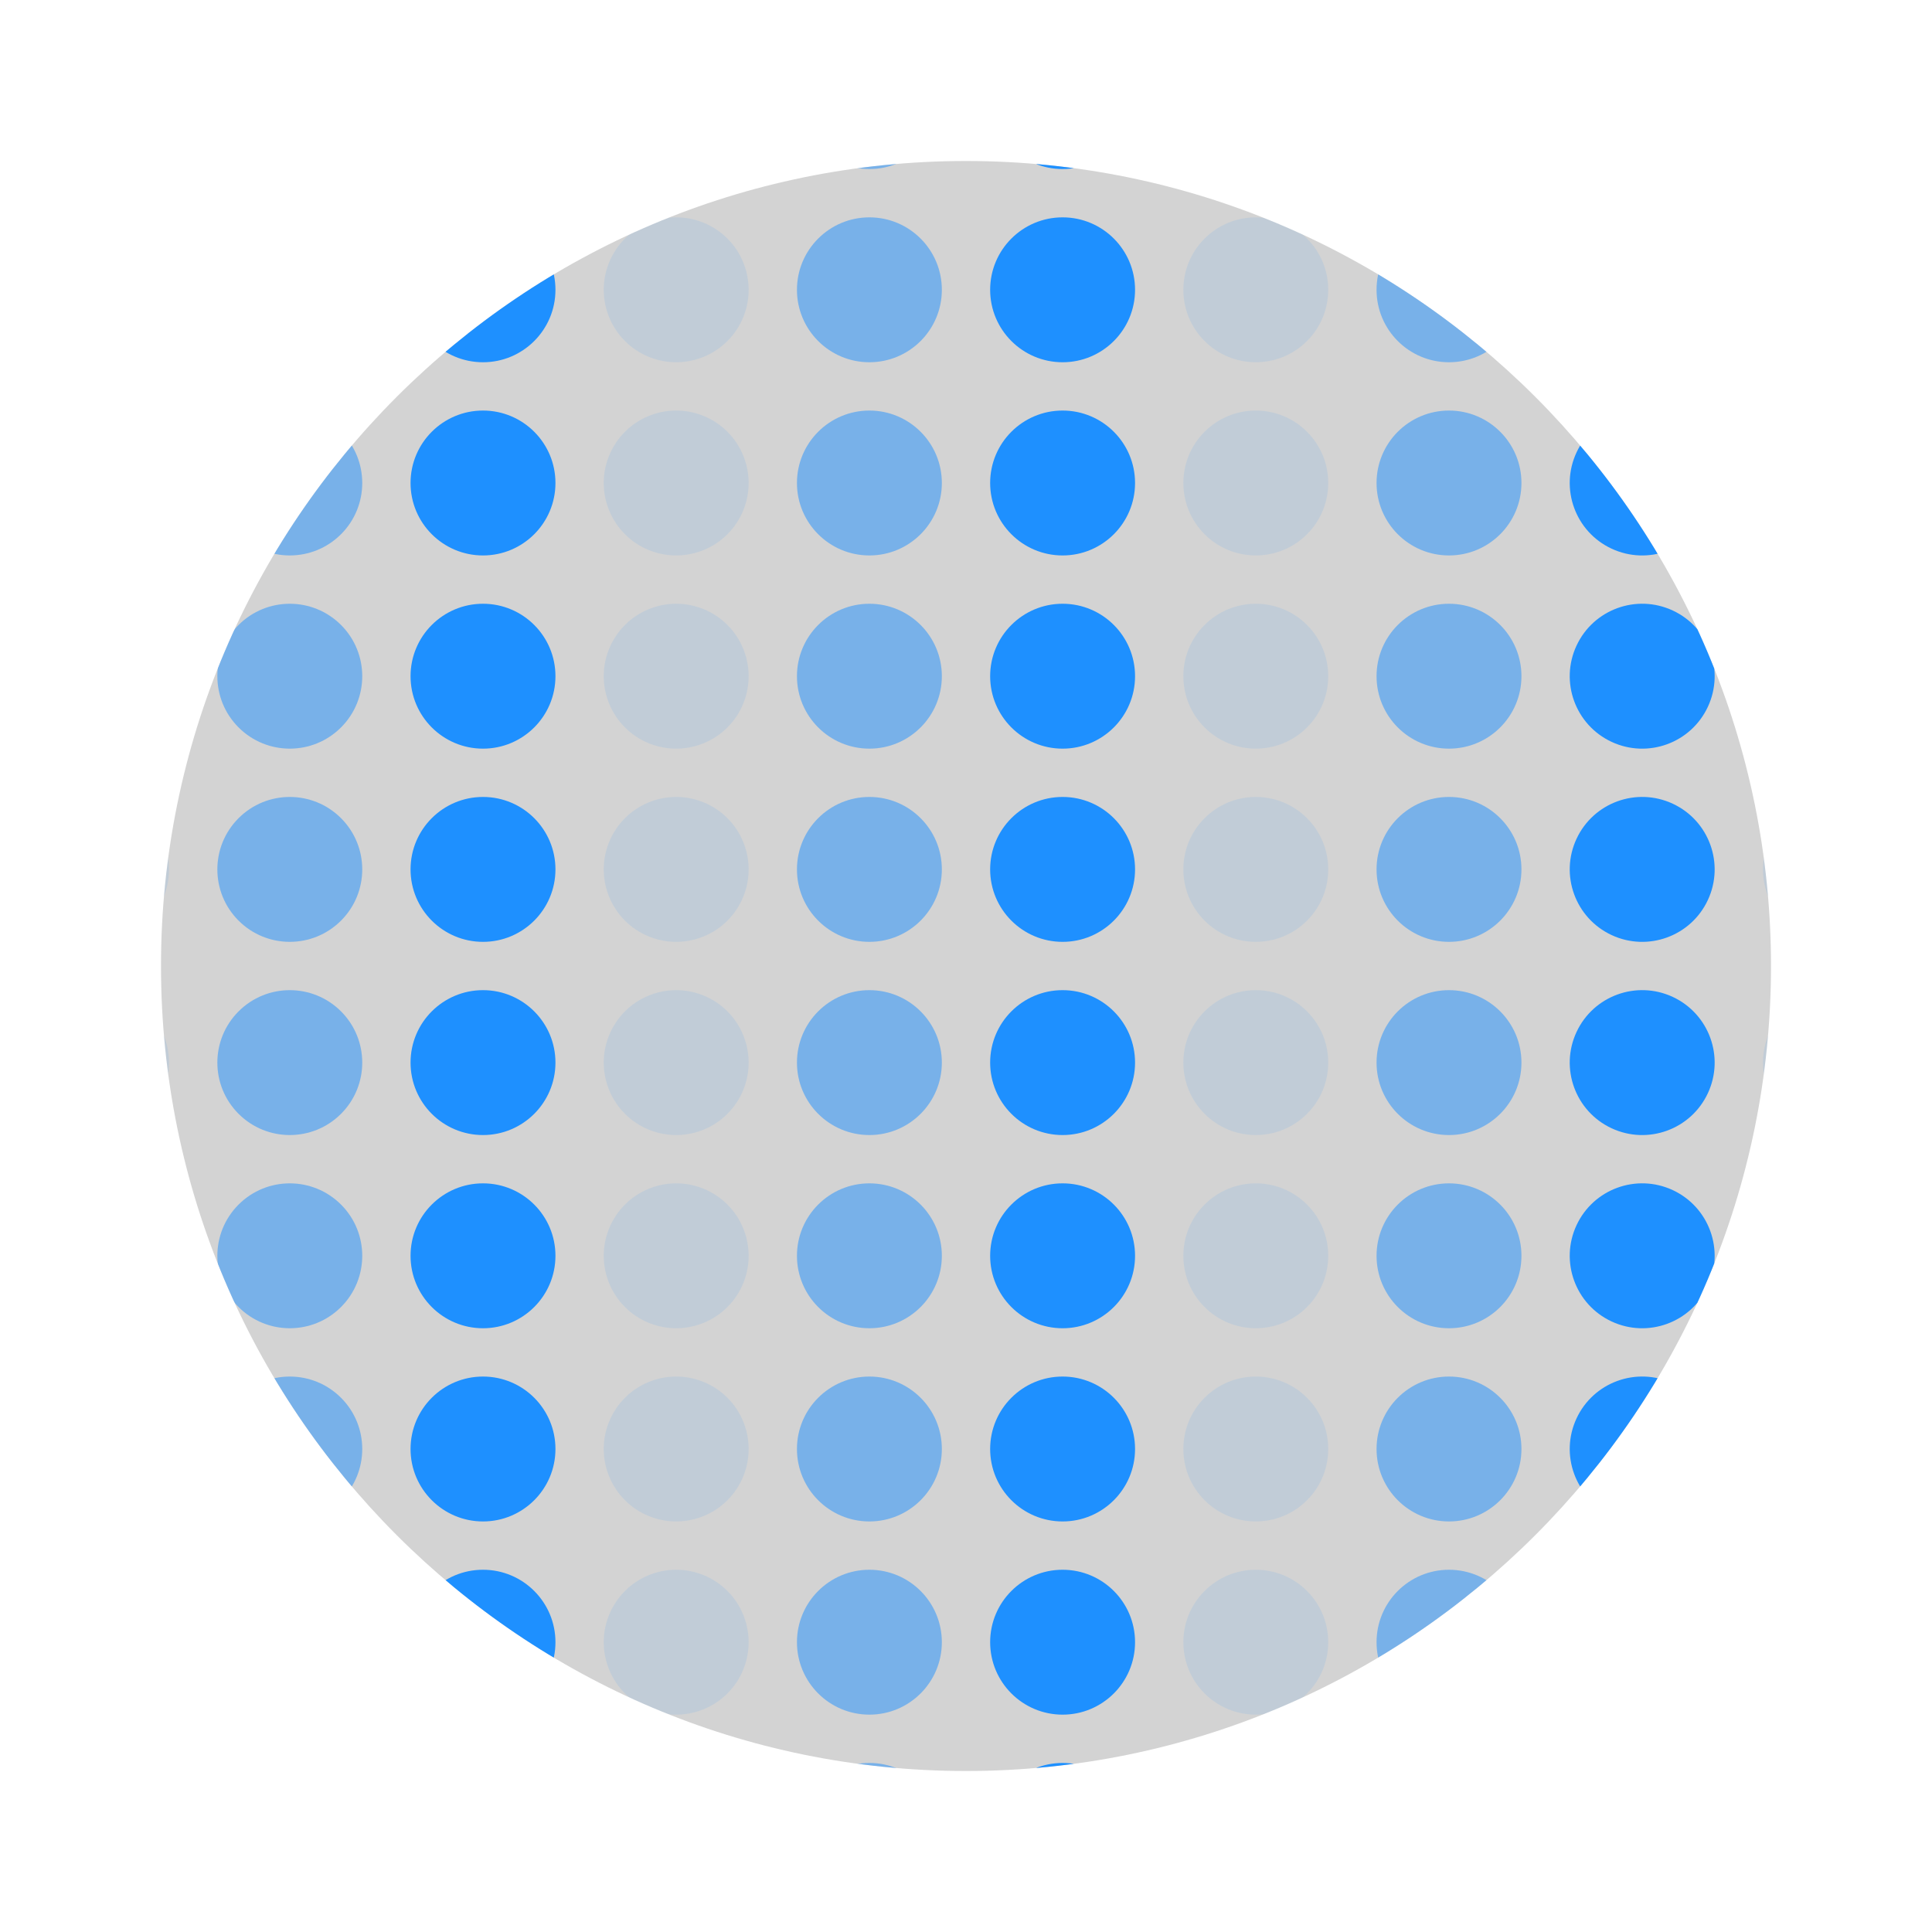
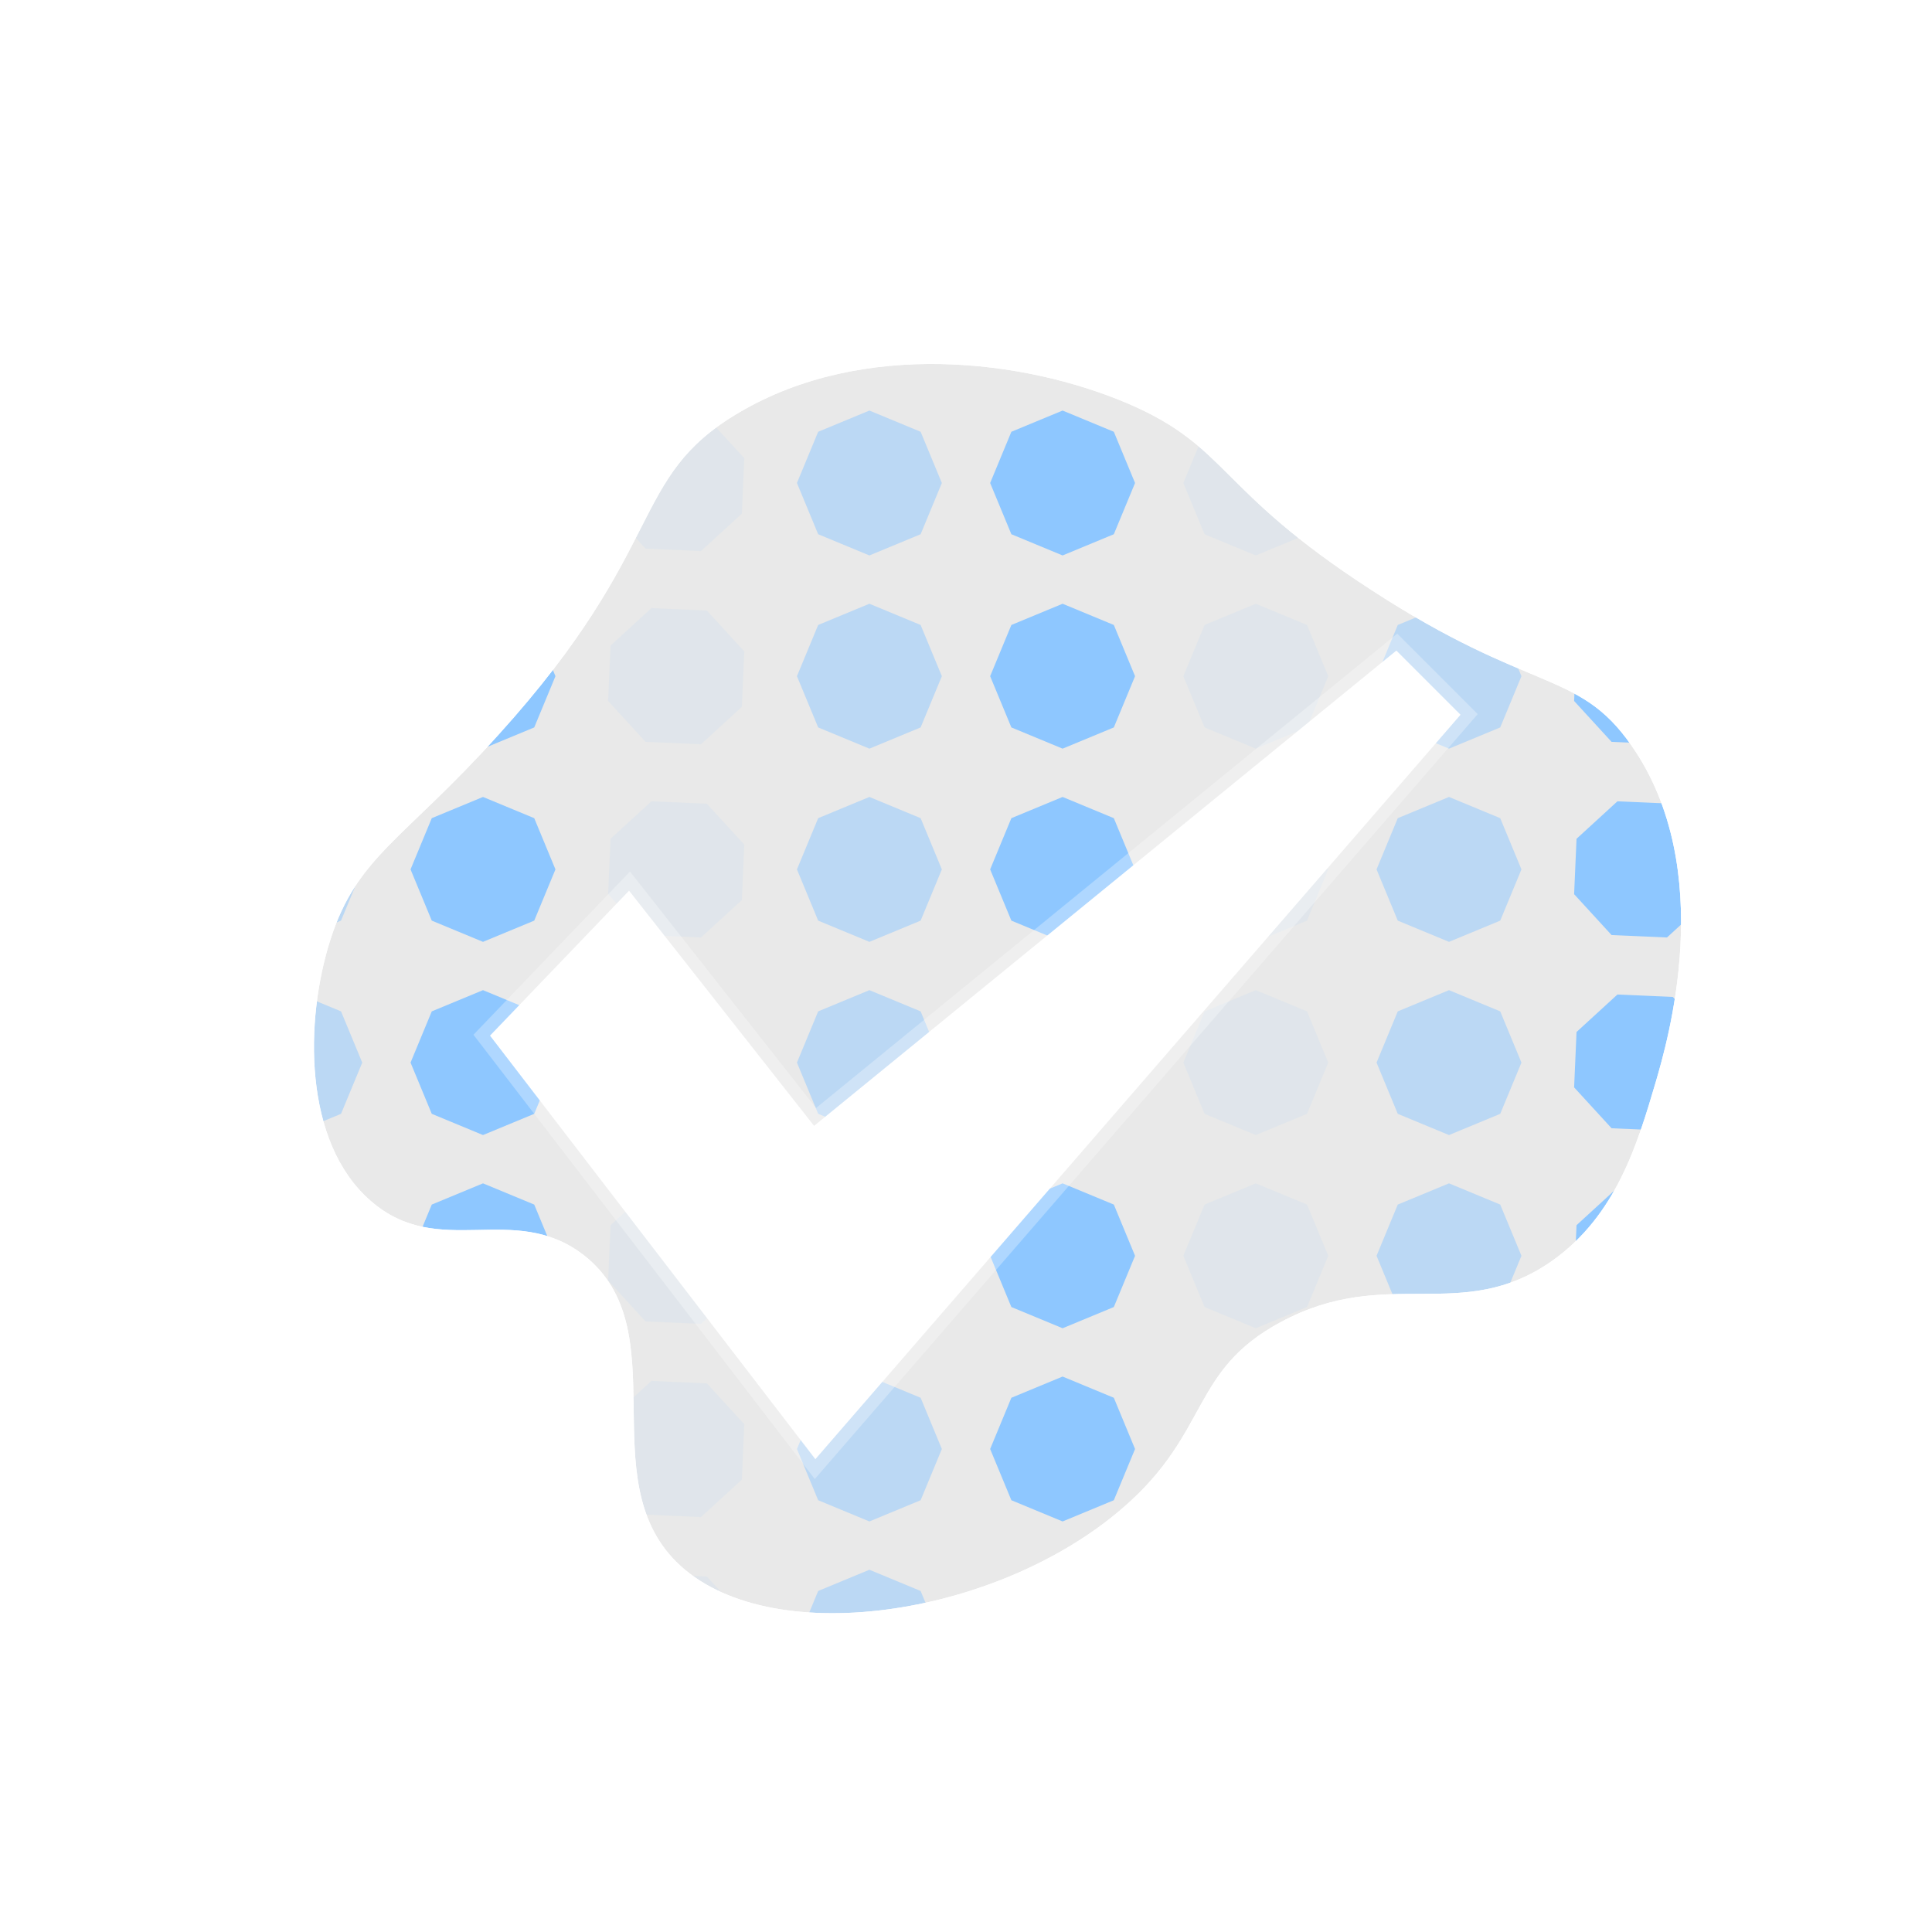
<svg xmlns="http://www.w3.org/2000/svg" baseProfile="full" height="600" version="1.1" width="600">
  <defs>
    <clipPath id="custom_clip_path">
-       <ellipse cx="300.0" cy="300.0" fill="gray" opacity="1" rx="250.0" ry="250.0" stroke="green" stroke-width="4" transform=" rotate(0, 300, 300)" />
+       <path d="M37.5,186c-12.1-10.5-11.8-32.3-7.2-46.7c4.8-15,13.1-17.8,30.1-36.7C91,68.8,83.5,56.7,103.4,45 c22.2-13.1,51.1-9.5,69.6-1.6c18.1,7.8,15.7,15.3,43.3,33.2c28.8,18.8,37.2,14.3,46.7,27.9c15.6,22.3,6.4,53.3,4.4,60.2 c-3.3,11.2-7.1,23.9-18.5,32c-16.3,11.5-29.5,0.7-48.6,11c-16.2,8.7-12.6,19.7-28.2,33.2c-22.7,19.7-63.8,25.7-79.9,9.7 c-15.2-15.1,0.3-41.7-16.6-54.9C63,186,49.7,196.7,37.5,186z" fill="gray" opacity="1" stroke="green" stroke-width="4" transform=" scale(1.736111, 1.736111) translate(28.8, 28.8) rotate(0, 144, 144)" />
    </clipPath>
+     <mask id="custom_mask">
+       <path d="M 256.00,0.00C 114.615,0.00,0.00,114.615,0.00,256.00s 114.615,256.00, 256.00,256.00s 256.00-114.615, 256.00-256.00S 397.385,0.00, 256.00,0.00z M 208.00,416.00L 102.00,278.00l 47.00-49.00l 59.00,75.00 l 185.00-151.00l 23.00,23.00L 208.00,416.00z" fill="gray" opacity="1" stroke="green" stroke-width="4" transform=" scale(0.976562, 0.976562) translate(51.2, 51.2) rotate(0, 256, 256)" />
+     </mask>
  </defs>
-   <g clip-path="url(#custom_clip_path)">
+   <g clip-path="url(#custom_clip_path)" mask="url(#custom_mask)">
    <rect fill="lightgrey" height="600" width="600" x="0" y="0" />
-     <ellipse cx="30.0" cy="30.0" fill="dodgerblue" opacity="0.1" rx="22.5" ry="22.5" stroke-width="0" transform=" rotate(0, 30, 30)" />
-     <ellipse cx="90.0" cy="30.0" fill="dodgerblue" opacity="0.5" rx="22.5" ry="22.5" stroke-width="0" transform=" rotate(45, 90, 30)" />
-     <ellipse cx="150.0" cy="30.0" fill="dodgerblue" opacity="1" rx="22.5" ry="22.5" stroke-width="0" transform=" rotate(90, 150, 30)" />
-     <ellipse cx="210.0" cy="30.0" fill="dodgerblue" opacity="0.1" rx="22.5" ry="22.5" stroke-width="0" transform=" rotate(115, 210, 30)" />
-     <ellipse cx="270.0" cy="30.0" fill="dodgerblue" opacity="0.5" rx="22.5" ry="22.5" stroke-width="0" transform=" rotate(180, 270, 30)" />
-     <ellipse cx="330.0" cy="30.0" fill="dodgerblue" opacity="1" rx="22.5" ry="22.5" stroke-width="0" transform=" rotate(0, 330, 30)" />
-     <ellipse cx="390.0" cy="30.0" fill="dodgerblue" opacity="0.1" rx="22.5" ry="22.5" stroke-width="0" transform=" rotate(45, 390, 30)" />
-     <ellipse cx="450.0" cy="30.0" fill="dodgerblue" opacity="0.5" rx="22.5" ry="22.5" stroke-width="0" transform=" rotate(90, 450, 30)" />
-     <ellipse cx="510.0" cy="30.0" fill="dodgerblue" opacity="1" rx="22.5" ry="22.5" stroke-width="0" transform=" rotate(115, 510, 30)" />
-     <ellipse cx="570.0" cy="30.0" fill="dodgerblue" opacity="0.1" rx="22.5" ry="22.5" stroke-width="0" transform=" rotate(180, 570, 30)" />
-     <ellipse cx="30.0" cy="90.0" fill="dodgerblue" opacity="0.1" rx="22.5" ry="22.5" stroke-width="0" transform=" rotate(0, 30, 90)" />
-     <ellipse cx="90.0" cy="90.0" fill="dodgerblue" opacity="0.5" rx="22.5" ry="22.5" stroke-width="0" transform=" rotate(45, 90, 90)" />
-     <ellipse cx="150.0" cy="90.0" fill="dodgerblue" opacity="1" rx="22.5" ry="22.5" stroke-width="0" transform=" rotate(90, 150, 90)" />
-     <ellipse cx="210.0" cy="90.0" fill="dodgerblue" opacity="0.1" rx="22.5" ry="22.5" stroke-width="0" transform=" rotate(115, 210, 90)" />
-     <ellipse cx="270.0" cy="90.0" fill="dodgerblue" opacity="0.5" rx="22.5" ry="22.5" stroke-width="0" transform=" rotate(180, 270, 90)" />
-     <ellipse cx="330.0" cy="90.0" fill="dodgerblue" opacity="1" rx="22.5" ry="22.5" stroke-width="0" transform=" rotate(0, 330, 90)" />
-     <ellipse cx="390.0" cy="90.0" fill="dodgerblue" opacity="0.1" rx="22.5" ry="22.5" stroke-width="0" transform=" rotate(45, 390, 90)" />
-     <ellipse cx="450.0" cy="90.0" fill="dodgerblue" opacity="0.5" rx="22.5" ry="22.5" stroke-width="0" transform=" rotate(90, 450, 90)" />
-     <ellipse cx="510.0" cy="90.0" fill="dodgerblue" opacity="1" rx="22.5" ry="22.5" stroke-width="0" transform=" rotate(115, 510, 90)" />
-     <ellipse cx="570.0" cy="90.0" fill="dodgerblue" opacity="0.1" rx="22.5" ry="22.5" stroke-width="0" transform=" rotate(180, 570, 90)" />
-     <ellipse cx="30.0" cy="150.0" fill="dodgerblue" opacity="0.1" rx="22.5" ry="22.5" stroke-width="0" transform=" rotate(0, 30, 150)" />
-     <ellipse cx="90.0" cy="150.0" fill="dodgerblue" opacity="0.5" rx="22.5" ry="22.5" stroke-width="0" transform=" rotate(45, 90, 150)" />
-     <ellipse cx="150.0" cy="150.0" fill="dodgerblue" opacity="1" rx="22.5" ry="22.5" stroke-width="0" transform=" rotate(90, 150, 150)" />
-     <ellipse cx="210.0" cy="150.0" fill="dodgerblue" opacity="0.1" rx="22.5" ry="22.5" stroke-width="0" transform=" rotate(115, 210, 150)" />
-     <ellipse cx="270.0" cy="150.0" fill="dodgerblue" opacity="0.5" rx="22.5" ry="22.5" stroke-width="0" transform=" rotate(180, 270, 150)" />
-     <ellipse cx="330.0" cy="150.0" fill="dodgerblue" opacity="1" rx="22.5" ry="22.5" stroke-width="0" transform=" rotate(0, 330, 150)" />
-     <ellipse cx="390.0" cy="150.0" fill="dodgerblue" opacity="0.1" rx="22.5" ry="22.5" stroke-width="0" transform=" rotate(45, 390, 150)" />
-     <ellipse cx="450.0" cy="150.0" fill="dodgerblue" opacity="0.5" rx="22.5" ry="22.5" stroke-width="0" transform=" rotate(90, 450, 150)" />
-     <ellipse cx="510.0" cy="150.0" fill="dodgerblue" opacity="1" rx="22.5" ry="22.5" stroke-width="0" transform=" rotate(115, 510, 150)" />
-     <ellipse cx="570.0" cy="150.0" fill="dodgerblue" opacity="0.1" rx="22.5" ry="22.5" stroke-width="0" transform=" rotate(180, 570, 150)" />
-     <ellipse cx="30.0" cy="210.0" fill="dodgerblue" opacity="0.1" rx="22.5" ry="22.5" stroke-width="0" transform=" rotate(0, 30, 210)" />
-     <ellipse cx="90.0" cy="210.0" fill="dodgerblue" opacity="0.5" rx="22.5" ry="22.5" stroke-width="0" transform=" rotate(45, 90, 210)" />
-     <ellipse cx="150.0" cy="210.0" fill="dodgerblue" opacity="1" rx="22.5" ry="22.5" stroke-width="0" transform=" rotate(90, 150, 210)" />
-     <ellipse cx="210.0" cy="210.0" fill="dodgerblue" opacity="0.1" rx="22.5" ry="22.5" stroke-width="0" transform=" rotate(115, 210, 210)" />
-     <ellipse cx="270.0" cy="210.0" fill="dodgerblue" opacity="0.5" rx="22.5" ry="22.5" stroke-width="0" transform=" rotate(180, 270, 210)" />
-     <ellipse cx="330.0" cy="210.0" fill="dodgerblue" opacity="1" rx="22.5" ry="22.5" stroke-width="0" transform=" rotate(0, 330, 210)" />
-     <ellipse cx="390.0" cy="210.0" fill="dodgerblue" opacity="0.1" rx="22.5" ry="22.5" stroke-width="0" transform=" rotate(45, 390, 210)" />
-     <ellipse cx="450.0" cy="210.0" fill="dodgerblue" opacity="0.5" rx="22.5" ry="22.5" stroke-width="0" transform=" rotate(90, 450, 210)" />
-     <ellipse cx="510.0" cy="210.0" fill="dodgerblue" opacity="1" rx="22.5" ry="22.5" stroke-width="0" transform=" rotate(115, 510, 210)" />
-     <ellipse cx="570.0" cy="210.0" fill="dodgerblue" opacity="0.1" rx="22.5" ry="22.5" stroke-width="0" transform=" rotate(180, 570, 210)" />
-     <ellipse cx="30.0" cy="270.0" fill="dodgerblue" opacity="0.1" rx="22.5" ry="22.5" stroke-width="0" transform=" rotate(0, 30, 270)" />
-     <ellipse cx="90.0" cy="270.0" fill="dodgerblue" opacity="0.5" rx="22.5" ry="22.5" stroke-width="0" transform=" rotate(45, 90, 270)" />
-     <ellipse cx="150.0" cy="270.0" fill="dodgerblue" opacity="1" rx="22.5" ry="22.5" stroke-width="0" transform=" rotate(90, 150, 270)" />
-     <ellipse cx="210.0" cy="270.0" fill="dodgerblue" opacity="0.1" rx="22.5" ry="22.5" stroke-width="0" transform=" rotate(115, 210, 270)" />
-     <ellipse cx="270.0" cy="270.0" fill="dodgerblue" opacity="0.5" rx="22.5" ry="22.5" stroke-width="0" transform=" rotate(180, 270, 270)" />
-     <ellipse cx="330.0" cy="270.0" fill="dodgerblue" opacity="1" rx="22.5" ry="22.5" stroke-width="0" transform=" rotate(0, 330, 270)" />
-     <ellipse cx="390.0" cy="270.0" fill="dodgerblue" opacity="0.1" rx="22.5" ry="22.5" stroke-width="0" transform=" rotate(45, 390, 270)" />
-     <ellipse cx="450.0" cy="270.0" fill="dodgerblue" opacity="0.5" rx="22.5" ry="22.5" stroke-width="0" transform=" rotate(90, 450, 270)" />
-     <ellipse cx="510.0" cy="270.0" fill="dodgerblue" opacity="1" rx="22.5" ry="22.5" stroke-width="0" transform=" rotate(115, 510, 270)" />
-     <ellipse cx="570.0" cy="270.0" fill="dodgerblue" opacity="0.1" rx="22.5" ry="22.5" stroke-width="0" transform=" rotate(180, 570, 270)" />
-     <ellipse cx="30.0" cy="330.0" fill="dodgerblue" opacity="0.1" rx="22.5" ry="22.5" stroke-width="0" transform=" rotate(0, 30, 330)" />
-     <ellipse cx="90.0" cy="330.0" fill="dodgerblue" opacity="0.5" rx="22.5" ry="22.5" stroke-width="0" transform=" rotate(45, 90, 330)" />
-     <ellipse cx="150.0" cy="330.0" fill="dodgerblue" opacity="1" rx="22.5" ry="22.5" stroke-width="0" transform=" rotate(90, 150, 330)" />
-     <ellipse cx="210.0" cy="330.0" fill="dodgerblue" opacity="0.1" rx="22.5" ry="22.5" stroke-width="0" transform=" rotate(115, 210, 330)" />
-     <ellipse cx="270.0" cy="330.0" fill="dodgerblue" opacity="0.5" rx="22.5" ry="22.5" stroke-width="0" transform=" rotate(180, 270, 330)" />
-     <ellipse cx="330.0" cy="330.0" fill="dodgerblue" opacity="1" rx="22.5" ry="22.5" stroke-width="0" transform=" rotate(0, 330, 330)" />
-     <ellipse cx="390.0" cy="330.0" fill="dodgerblue" opacity="0.1" rx="22.5" ry="22.5" stroke-width="0" transform=" rotate(45, 390, 330)" />
-     <ellipse cx="450.0" cy="330.0" fill="dodgerblue" opacity="0.5" rx="22.5" ry="22.5" stroke-width="0" transform=" rotate(90, 450, 330)" />
-     <ellipse cx="510.0" cy="330.0" fill="dodgerblue" opacity="1" rx="22.5" ry="22.5" stroke-width="0" transform=" rotate(115, 510, 330)" />
-     <ellipse cx="570.0" cy="330.0" fill="dodgerblue" opacity="0.1" rx="22.5" ry="22.5" stroke-width="0" transform=" rotate(180, 570, 330)" />
-     <ellipse cx="30.0" cy="390.0" fill="dodgerblue" opacity="0.1" rx="22.5" ry="22.5" stroke-width="0" transform=" rotate(0, 30, 390)" />
-     <ellipse cx="90.0" cy="390.0" fill="dodgerblue" opacity="0.5" rx="22.5" ry="22.5" stroke-width="0" transform=" rotate(45, 90, 390)" />
-     <ellipse cx="150.0" cy="390.0" fill="dodgerblue" opacity="1" rx="22.5" ry="22.5" stroke-width="0" transform=" rotate(90, 150, 390)" />
-     <ellipse cx="210.0" cy="390.0" fill="dodgerblue" opacity="0.1" rx="22.5" ry="22.5" stroke-width="0" transform=" rotate(115, 210, 390)" />
-     <ellipse cx="270.0" cy="390.0" fill="dodgerblue" opacity="0.5" rx="22.5" ry="22.5" stroke-width="0" transform=" rotate(180, 270, 390)" />
-     <ellipse cx="330.0" cy="390.0" fill="dodgerblue" opacity="1" rx="22.5" ry="22.5" stroke-width="0" transform=" rotate(0, 330, 390)" />
-     <ellipse cx="390.0" cy="390.0" fill="dodgerblue" opacity="0.1" rx="22.5" ry="22.5" stroke-width="0" transform=" rotate(45, 390, 390)" />
-     <ellipse cx="450.0" cy="390.0" fill="dodgerblue" opacity="0.5" rx="22.5" ry="22.5" stroke-width="0" transform=" rotate(90, 450, 390)" />
-     <ellipse cx="510.0" cy="390.0" fill="dodgerblue" opacity="1" rx="22.5" ry="22.5" stroke-width="0" transform=" rotate(115, 510, 390)" />
-     <ellipse cx="570.0" cy="390.0" fill="dodgerblue" opacity="0.1" rx="22.5" ry="22.5" stroke-width="0" transform=" rotate(180, 570, 390)" />
-     <ellipse cx="30.0" cy="450.0" fill="dodgerblue" opacity="0.1" rx="22.5" ry="22.5" stroke-width="0" transform=" rotate(0, 30, 450)" />
-     <ellipse cx="90.0" cy="450.0" fill="dodgerblue" opacity="0.5" rx="22.5" ry="22.5" stroke-width="0" transform=" rotate(45, 90, 450)" />
-     <ellipse cx="150.0" cy="450.0" fill="dodgerblue" opacity="1" rx="22.5" ry="22.5" stroke-width="0" transform=" rotate(90, 150, 450)" />
-     <ellipse cx="210.0" cy="450.0" fill="dodgerblue" opacity="0.1" rx="22.5" ry="22.5" stroke-width="0" transform=" rotate(115, 210, 450)" />
-     <ellipse cx="270.0" cy="450.0" fill="dodgerblue" opacity="0.5" rx="22.5" ry="22.5" stroke-width="0" transform=" rotate(180, 270, 450)" />
-     <ellipse cx="330.0" cy="450.0" fill="dodgerblue" opacity="1" rx="22.5" ry="22.5" stroke-width="0" transform=" rotate(0, 330, 450)" />
-     <ellipse cx="390.0" cy="450.0" fill="dodgerblue" opacity="0.1" rx="22.5" ry="22.5" stroke-width="0" transform=" rotate(45, 390, 450)" />
-     <ellipse cx="450.0" cy="450.0" fill="dodgerblue" opacity="0.5" rx="22.5" ry="22.5" stroke-width="0" transform=" rotate(90, 450, 450)" />
-     <ellipse cx="510.0" cy="450.0" fill="dodgerblue" opacity="1" rx="22.5" ry="22.5" stroke-width="0" transform=" rotate(115, 510, 450)" />
-     <ellipse cx="570.0" cy="450.0" fill="dodgerblue" opacity="0.1" rx="22.5" ry="22.5" stroke-width="0" transform=" rotate(180, 570, 450)" />
-     <ellipse cx="30.0" cy="510.0" fill="dodgerblue" opacity="0.1" rx="22.5" ry="22.5" stroke-width="0" transform=" rotate(0, 30, 510)" />
-     <ellipse cx="90.0" cy="510.0" fill="dodgerblue" opacity="0.5" rx="22.5" ry="22.5" stroke-width="0" transform=" rotate(45, 90, 510)" />
-     <ellipse cx="150.0" cy="510.0" fill="dodgerblue" opacity="1" rx="22.5" ry="22.5" stroke-width="0" transform=" rotate(90, 150, 510)" />
-     <ellipse cx="210.0" cy="510.0" fill="dodgerblue" opacity="0.1" rx="22.5" ry="22.5" stroke-width="0" transform=" rotate(115, 210, 510)" />
-     <ellipse cx="270.0" cy="510.0" fill="dodgerblue" opacity="0.5" rx="22.5" ry="22.5" stroke-width="0" transform=" rotate(180, 270, 510)" />
-     <ellipse cx="330.0" cy="510.0" fill="dodgerblue" opacity="1" rx="22.5" ry="22.5" stroke-width="0" transform=" rotate(0, 330, 510)" />
-     <ellipse cx="390.0" cy="510.0" fill="dodgerblue" opacity="0.1" rx="22.5" ry="22.5" stroke-width="0" transform=" rotate(45, 390, 510)" />
-     <ellipse cx="450.0" cy="510.0" fill="dodgerblue" opacity="0.5" rx="22.5" ry="22.5" stroke-width="0" transform=" rotate(90, 450, 510)" />
-     <ellipse cx="510.0" cy="510.0" fill="dodgerblue" opacity="1" rx="22.5" ry="22.5" stroke-width="0" transform=" rotate(115, 510, 510)" />
-     <ellipse cx="570.0" cy="510.0" fill="dodgerblue" opacity="0.1" rx="22.5" ry="22.5" stroke-width="0" transform=" rotate(180, 570, 510)" />
-     <ellipse cx="30.0" cy="570.0" fill="dodgerblue" opacity="0.1" rx="22.5" ry="22.5" stroke-width="0" transform=" rotate(0, 30, 570)" />
-     <ellipse cx="90.0" cy="570.0" fill="dodgerblue" opacity="0.5" rx="22.5" ry="22.5" stroke-width="0" transform=" rotate(45, 90, 570)" />
-     <ellipse cx="150.0" cy="570.0" fill="dodgerblue" opacity="1" rx="22.5" ry="22.5" stroke-width="0" transform=" rotate(90, 150, 570)" />
-     <ellipse cx="210.0" cy="570.0" fill="dodgerblue" opacity="0.1" rx="22.5" ry="22.5" stroke-width="0" transform=" rotate(115, 210, 570)" />
-     <ellipse cx="270.0" cy="570.0" fill="dodgerblue" opacity="0.5" rx="22.5" ry="22.5" stroke-width="0" transform=" rotate(180, 270, 570)" />
-     <ellipse cx="330.0" cy="570.0" fill="dodgerblue" opacity="1" rx="22.5" ry="22.5" stroke-width="0" transform=" rotate(0, 330, 570)" />
-     <ellipse cx="390.0" cy="570.0" fill="dodgerblue" opacity="0.1" rx="22.5" ry="22.5" stroke-width="0" transform=" rotate(45, 390, 570)" />
-     <ellipse cx="450.0" cy="570.0" fill="dodgerblue" opacity="0.5" rx="22.5" ry="22.5" stroke-width="0" transform=" rotate(90, 450, 570)" />
-     <ellipse cx="510.0" cy="570.0" fill="dodgerblue" opacity="1" rx="22.5" ry="22.5" stroke-width="0" transform=" rotate(115, 510, 570)" />
-     <ellipse cx="570.0" cy="570.0" fill="dodgerblue" opacity="0.1" rx="22.5" ry="22.5" stroke-width="0" transform=" rotate(180, 570, 570)" />
+     <polygon fill="dodgerblue" opacity="0.1" points="30,7.5 14.09,14.09 7.5,30 14.09,45.91 30,52.5 45.91,45.91 52.5,30 45.91,14.09" stroke-width="0" transform=" rotate(0, 30, 30)" />
+     <polygon fill="dodgerblue" opacity="0.5" points="90.0,7.5 74.09,14.09 67.5,30 74.09,45.91 90.0,52.5 105.91,45.91 112.5,30 105.91,14.09" stroke-width="0" transform=" rotate(45, 90, 30)" />
+     <polygon fill="dodgerblue" opacity="1" points="150.0,7.5 134.09,14.09 127.5,30 134.09,45.91 150.0,52.5 165.91,45.91 172.5,30 165.91,14.09" stroke-width="0" transform=" rotate(90, 150, 30)" />
+     <polygon fill="dodgerblue" opacity="0.1" points="210.0,7.5 194.09,14.09 187.5,30 194.09,45.91 210.0,52.5 225.91,45.91 232.5,30 225.91,14.09" stroke-width="0" transform=" rotate(115, 210, 30)" />
+     <polygon fill="dodgerblue" opacity="0.5" points="270.0,7.5 254.09,14.09 247.5,30 254.09,45.91 270.0,52.5 285.91,45.91 292.5,30 285.91,14.09" stroke-width="0" transform=" rotate(180, 270, 30)" />
+     <polygon fill="dodgerblue" opacity="1" points="330.0,7.5 314.09,14.09 307.5,30 314.09,45.91 330.0,52.5 345.91,45.91 352.5,30 345.91,14.09" stroke-width="0" transform=" rotate(0, 330, 30)" />
+     <polygon fill="dodgerblue" opacity="0.1" points="390.0,7.5 374.09,14.09 367.5,30 374.09,45.91 390.0,52.5 405.91,45.91 412.5,30 405.91,14.09" stroke-width="0" transform=" rotate(45, 390, 30)" />
+     <polygon fill="dodgerblue" opacity="0.5" points="450.0,7.5 434.09,14.09 427.5,30 434.09,45.91 450.0,52.5 465.91,45.91 472.5,30 465.91,14.09" stroke-width="0" transform=" rotate(90, 450, 30)" />
+     <polygon fill="dodgerblue" opacity="1" points="510.0,7.5 494.09,14.09 487.5,30 494.09,45.91 510.0,52.5 525.91,45.91 532.5,30 525.91,14.09" stroke-width="0" transform=" rotate(115, 510, 30)" />
+     <polygon fill="dodgerblue" opacity="0.1" points="570.0,7.5 554.09,14.09 547.5,30 554.09,45.91 570.0,52.5 585.91,45.91 592.5,30 585.91,14.09" stroke-width="0" transform=" rotate(180, 570, 30)" />
+     <polygon fill="dodgerblue" opacity="0.1" points="30,67.5 14.09,74.09 7.5,90.0 14.09,105.91 30,112.5 45.91,105.91 52.5,90.0 45.91,74.09" stroke-width="0" transform=" rotate(0, 30, 90)" />
+     <polygon fill="dodgerblue" opacity="0.5" points="90.0,67.5 74.09,74.09 67.5,90.0 74.09,105.91 90.0,112.5 105.91,105.91 112.5,90.0 105.91,74.09" stroke-width="0" transform=" rotate(45, 90, 90)" />
+     <polygon fill="dodgerblue" opacity="1" points="150.0,67.5 134.09,74.09 127.5,90.0 134.09,105.91 150.0,112.5 165.91,105.91 172.5,90.0 165.91,74.09" stroke-width="0" transform=" rotate(90, 150, 90)" />
+     <polygon fill="dodgerblue" opacity="0.1" points="210.0,67.5 194.09,74.09 187.5,90.0 194.09,105.91 210.0,112.5 225.91,105.91 232.5,90.0 225.91,74.09" stroke-width="0" transform=" rotate(115, 210, 90)" />
+     <polygon fill="dodgerblue" opacity="0.5" points="270.0,67.5 254.09,74.09 247.5,90.0 254.09,105.91 270.0,112.5 285.91,105.91 292.5,90.0 285.91,74.09" stroke-width="0" transform=" rotate(180, 270, 90)" />
+     <polygon fill="dodgerblue" opacity="1" points="330.0,67.5 314.09,74.09 307.5,90.0 314.09,105.91 330.0,112.5 345.91,105.91 352.5,90.0 345.91,74.09" stroke-width="0" transform=" rotate(0, 330, 90)" />
+     <polygon fill="dodgerblue" opacity="0.1" points="390.0,67.5 374.09,74.09 367.5,90.0 374.09,105.91 390.0,112.5 405.91,105.91 412.5,90.0 405.91,74.09" stroke-width="0" transform=" rotate(45, 390, 90)" />
+     <polygon fill="dodgerblue" opacity="0.5" points="450.0,67.5 434.09,74.09 427.5,90.0 434.09,105.91 450.0,112.5 465.91,105.91 472.5,90.0 465.91,74.09" stroke-width="0" transform=" rotate(90, 450, 90)" />
+     <polygon fill="dodgerblue" opacity="1" points="510.0,67.5 494.09,74.09 487.5,90.0 494.09,105.91 510.0,112.5 525.91,105.91 532.5,90.0 525.91,74.09" stroke-width="0" transform=" rotate(115, 510, 90)" />
+     <polygon fill="dodgerblue" opacity="0.1" points="570.0,67.5 554.09,74.09 547.5,90.0 554.09,105.91 570.0,112.5 585.91,105.91 592.5,90.0 585.91,74.09" stroke-width="0" transform=" rotate(180, 570, 90)" />
+     <polygon fill="dodgerblue" opacity="0.1" points="30,127.5 14.09,134.09 7.5,150.0 14.09,165.91 30,172.5 45.91,165.91 52.5,150.0 45.91,134.09" stroke-width="0" transform=" rotate(0, 30, 150)" />
+     <polygon fill="dodgerblue" opacity="0.5" points="90.0,127.5 74.09,134.09 67.5,150.0 74.09,165.91 90.0,172.5 105.91,165.91 112.5,150.0 105.91,134.09" stroke-width="0" transform=" rotate(45, 90, 150)" />
+     <polygon fill="dodgerblue" opacity="1" points="150.0,127.5 134.09,134.09 127.5,150.0 134.09,165.91 150.0,172.5 165.91,165.91 172.5,150.0 165.91,134.09" stroke-width="0" transform=" rotate(90, 150, 150)" />
+     <polygon fill="dodgerblue" opacity="0.1" points="210.0,127.5 194.09,134.09 187.5,150.0 194.09,165.91 210.0,172.5 225.91,165.91 232.5,150.0 225.91,134.09" stroke-width="0" transform=" rotate(115, 210, 150)" />
+     <polygon fill="dodgerblue" opacity="0.5" points="270.0,127.5 254.09,134.09 247.5,150.0 254.09,165.91 270.0,172.5 285.91,165.91 292.5,150.0 285.91,134.09" stroke-width="0" transform=" rotate(180, 270, 150)" />
+     <polygon fill="dodgerblue" opacity="1" points="330.0,127.5 314.09,134.09 307.5,150.0 314.09,165.91 330.0,172.5 345.91,165.91 352.5,150.0 345.91,134.09" stroke-width="0" transform=" rotate(0, 330, 150)" />
+     <polygon fill="dodgerblue" opacity="0.1" points="390.0,127.5 374.09,134.09 367.5,150.0 374.09,165.91 390.0,172.5 405.91,165.91 412.5,150.0 405.91,134.09" stroke-width="0" transform=" rotate(45, 390, 150)" />
+     <polygon fill="dodgerblue" opacity="0.5" points="450.0,127.5 434.09,134.09 427.5,150.0 434.09,165.91 450.0,172.5 465.91,165.91 472.5,150.0 465.91,134.09" stroke-width="0" transform=" rotate(90, 450, 150)" />
+     <polygon fill="dodgerblue" opacity="1" points="510.0,127.5 494.09,134.09 487.5,150.0 494.09,165.91 510.0,172.5 525.91,165.91 532.5,150.0 525.91,134.09" stroke-width="0" transform=" rotate(115, 510, 150)" />
+     <polygon fill="dodgerblue" opacity="0.1" points="570.0,127.5 554.09,134.09 547.5,150.0 554.09,165.91 570.0,172.5 585.91,165.91 592.5,150.0 585.91,134.09" stroke-width="0" transform=" rotate(180, 570, 150)" />
+     <polygon fill="dodgerblue" opacity="0.1" points="30,187.5 14.09,194.09 7.5,210.0 14.09,225.91 30,232.5 45.91,225.91 52.5,210.0 45.91,194.09" stroke-width="0" transform=" rotate(0, 30, 210)" />
+     <polygon fill="dodgerblue" opacity="0.5" points="90.0,187.5 74.09,194.09 67.5,210.0 74.09,225.91 90.0,232.5 105.91,225.91 112.5,210.0 105.91,194.09" stroke-width="0" transform=" rotate(45, 90, 210)" />
+     <polygon fill="dodgerblue" opacity="1" points="150.0,187.5 134.09,194.09 127.5,210.0 134.09,225.91 150.0,232.5 165.91,225.91 172.5,210.0 165.91,194.09" stroke-width="0" transform=" rotate(90, 150, 210)" />
+     <polygon fill="dodgerblue" opacity="0.1" points="210.0,187.5 194.09,194.09 187.5,210.0 194.09,225.91 210.0,232.5 225.91,225.91 232.5,210.0 225.91,194.09" stroke-width="0" transform=" rotate(115, 210, 210)" />
+     <polygon fill="dodgerblue" opacity="0.5" points="270.0,187.5 254.09,194.09 247.5,210.0 254.09,225.91 270.0,232.5 285.91,225.91 292.5,210.0 285.91,194.09" stroke-width="0" transform=" rotate(180, 270, 210)" />
+     <polygon fill="dodgerblue" opacity="1" points="330.0,187.5 314.09,194.09 307.5,210.0 314.09,225.91 330.0,232.5 345.91,225.91 352.5,210.0 345.91,194.09" stroke-width="0" transform=" rotate(0, 330, 210)" />
+     <polygon fill="dodgerblue" opacity="0.1" points="390.0,187.5 374.09,194.09 367.5,210.0 374.09,225.91 390.0,232.5 405.91,225.91 412.5,210.0 405.91,194.09" stroke-width="0" transform=" rotate(45, 390, 210)" />
+     <polygon fill="dodgerblue" opacity="0.5" points="450.0,187.5 434.09,194.09 427.5,210.0 434.09,225.91 450.0,232.5 465.91,225.91 472.5,210.0 465.91,194.09" stroke-width="0" transform=" rotate(90, 450, 210)" />
+     <polygon fill="dodgerblue" opacity="1" points="510.0,187.5 494.09,194.09 487.5,210.0 494.09,225.91 510.0,232.5 525.91,225.91 532.5,210.0 525.91,194.09" stroke-width="0" transform=" rotate(115, 510, 210)" />
+     <polygon fill="dodgerblue" opacity="0.1" points="570.0,187.5 554.09,194.09 547.5,210.0 554.09,225.91 570.0,232.5 585.91,225.91 592.5,210.0 585.91,194.09" stroke-width="0" transform=" rotate(180, 570, 210)" />
+     <polygon fill="dodgerblue" opacity="0.1" points="30,247.5 14.09,254.09 7.5,270.0 14.09,285.91 30,292.5 45.91,285.91 52.5,270.0 45.91,254.09" stroke-width="0" transform=" rotate(0, 30, 270)" />
+     <polygon fill="dodgerblue" opacity="0.5" points="90.0,247.5 74.09,254.09 67.5,270.0 74.09,285.91 90.0,292.5 105.91,285.91 112.5,270.0 105.91,254.09" stroke-width="0" transform=" rotate(45, 90, 270)" />
+     <polygon fill="dodgerblue" opacity="1" points="150.0,247.5 134.09,254.09 127.5,270.0 134.09,285.91 150.0,292.5 165.91,285.91 172.5,270.0 165.91,254.09" stroke-width="0" transform=" rotate(90, 150, 270)" />
+     <polygon fill="dodgerblue" opacity="0.1" points="210.0,247.5 194.09,254.09 187.5,270.0 194.09,285.91 210.0,292.5 225.91,285.91 232.5,270.0 225.91,254.09" stroke-width="0" transform=" rotate(115, 210, 270)" />
+     <polygon fill="dodgerblue" opacity="0.5" points="270.0,247.5 254.09,254.09 247.5,270.0 254.09,285.91 270.0,292.5 285.91,285.91 292.5,270.0 285.91,254.09" stroke-width="0" transform=" rotate(180, 270, 270)" />
+     <polygon fill="dodgerblue" opacity="1" points="330.0,247.5 314.09,254.09 307.5,270.0 314.09,285.91 330.0,292.5 345.91,285.91 352.5,270.0 345.91,254.09" stroke-width="0" transform=" rotate(0, 330, 270)" />
+     <polygon fill="dodgerblue" opacity="0.1" points="390.0,247.5 374.09,254.09 367.5,270.0 374.09,285.91 390.0,292.5 405.91,285.91 412.5,270.0 405.91,254.09" stroke-width="0" transform=" rotate(45, 390, 270)" />
+     <polygon fill="dodgerblue" opacity="0.5" points="450.0,247.5 434.09,254.09 427.5,270.0 434.09,285.91 450.0,292.5 465.91,285.91 472.5,270.0 465.91,254.09" stroke-width="0" transform=" rotate(90, 450, 270)" />
+     <polygon fill="dodgerblue" opacity="1" points="510.0,247.5 494.09,254.09 487.5,270.0 494.09,285.91 510.0,292.5 525.91,285.91 532.5,270.0 525.91,254.09" stroke-width="0" transform=" rotate(115, 510, 270)" />
+     <polygon fill="dodgerblue" opacity="0.1" points="570.0,247.5 554.09,254.09 547.5,270.0 554.09,285.91 570.0,292.5 585.91,285.91 592.5,270.0 585.91,254.09" stroke-width="0" transform=" rotate(180, 570, 270)" />
+     <polygon fill="dodgerblue" opacity="0.1" points="30,307.5 14.09,314.09 7.5,330.0 14.09,345.91 30,352.5 45.91,345.91 52.5,330.0 45.91,314.09" stroke-width="0" transform=" rotate(0, 30, 330)" />
+     <polygon fill="dodgerblue" opacity="0.5" points="90.0,307.5 74.09,314.09 67.5,330.0 74.09,345.91 90.0,352.5 105.91,345.91 112.5,330.0 105.91,314.09" stroke-width="0" transform=" rotate(45, 90, 330)" />
+     <polygon fill="dodgerblue" opacity="1" points="150.0,307.5 134.09,314.09 127.5,330.0 134.09,345.91 150.0,352.5 165.91,345.91 172.5,330.0 165.91,314.09" stroke-width="0" transform=" rotate(90, 150, 330)" />
+     <polygon fill="dodgerblue" opacity="0.1" points="210.0,307.5 194.09,314.09 187.5,330.0 194.09,345.91 210.0,352.5 225.91,345.91 232.5,330.0 225.91,314.09" stroke-width="0" transform=" rotate(115, 210, 330)" />
+     <polygon fill="dodgerblue" opacity="0.5" points="270.0,307.5 254.09,314.09 247.5,330.0 254.09,345.91 270.0,352.5 285.91,345.91 292.5,330.0 285.91,314.09" stroke-width="0" transform=" rotate(180, 270, 330)" />
+     <polygon fill="dodgerblue" opacity="1" points="330.0,307.5 314.09,314.09 307.5,330.0 314.09,345.91 330.0,352.5 345.91,345.91 352.5,330.0 345.91,314.09" stroke-width="0" transform=" rotate(0, 330, 330)" />
+     <polygon fill="dodgerblue" opacity="0.1" points="390.0,307.5 374.09,314.09 367.5,330.0 374.09,345.91 390.0,352.5 405.91,345.91 412.5,330.0 405.91,314.09" stroke-width="0" transform=" rotate(45, 390, 330)" />
+     <polygon fill="dodgerblue" opacity="0.5" points="450.0,307.5 434.09,314.09 427.5,330.0 434.09,345.91 450.0,352.5 465.91,345.91 472.5,330.0 465.91,314.09" stroke-width="0" transform=" rotate(90, 450, 330)" />
+     <polygon fill="dodgerblue" opacity="1" points="510.0,307.5 494.09,314.09 487.5,330.0 494.09,345.91 510.0,352.5 525.91,345.91 532.5,330.0 525.91,314.09" stroke-width="0" transform=" rotate(115, 510, 330)" />
+     <polygon fill="dodgerblue" opacity="0.1" points="570.0,307.5 554.09,314.09 547.5,330.0 554.09,345.91 570.0,352.5 585.91,345.91 592.5,330.0 585.91,314.09" stroke-width="0" transform=" rotate(180, 570, 330)" />
+     <polygon fill="dodgerblue" opacity="0.1" points="30,367.5 14.09,374.09 7.5,390.0 14.09,405.91 30,412.5 45.91,405.91 52.5,390.0 45.91,374.09" stroke-width="0" transform=" rotate(0, 30, 390)" />
+     <polygon fill="dodgerblue" opacity="0.5" points="90.0,367.5 74.09,374.09 67.5,390.0 74.09,405.91 90.0,412.5 105.91,405.91 112.5,390.0 105.91,374.09" stroke-width="0" transform=" rotate(45, 90, 390)" />
+     <polygon fill="dodgerblue" opacity="1" points="150.0,367.5 134.09,374.09 127.5,390.0 134.09,405.91 150.0,412.5 165.91,405.91 172.5,390.0 165.91,374.09" stroke-width="0" transform=" rotate(90, 150, 390)" />
+     <polygon fill="dodgerblue" opacity="0.1" points="210.0,367.5 194.09,374.09 187.5,390.0 194.09,405.91 210.0,412.5 225.91,405.91 232.5,390.0 225.91,374.09" stroke-width="0" transform=" rotate(115, 210, 390)" />
+     <polygon fill="dodgerblue" opacity="0.5" points="270.0,367.5 254.09,374.09 247.5,390.0 254.09,405.91 270.0,412.5 285.91,405.91 292.5,390.0 285.91,374.09" stroke-width="0" transform=" rotate(180, 270, 390)" />
+     <polygon fill="dodgerblue" opacity="1" points="330.0,367.5 314.09,374.09 307.5,390.0 314.09,405.91 330.0,412.5 345.91,405.91 352.5,390.0 345.91,374.09" stroke-width="0" transform=" rotate(0, 330, 390)" />
+     <polygon fill="dodgerblue" opacity="0.1" points="390.0,367.5 374.09,374.09 367.5,390.0 374.09,405.91 390.0,412.5 405.91,405.91 412.5,390.0 405.91,374.09" stroke-width="0" transform=" rotate(45, 390, 390)" />
+     <polygon fill="dodgerblue" opacity="0.5" points="450.0,367.5 434.09,374.09 427.5,390.0 434.09,405.91 450.0,412.5 465.91,405.91 472.5,390.0 465.91,374.09" stroke-width="0" transform=" rotate(90, 450, 390)" />
+     <polygon fill="dodgerblue" opacity="1" points="510.0,367.5 494.09,374.09 487.5,390.0 494.09,405.91 510.0,412.5 525.91,405.91 532.5,390.0 525.91,374.09" stroke-width="0" transform=" rotate(115, 510, 390)" />
+     <polygon fill="dodgerblue" opacity="0.1" points="570.0,367.5 554.09,374.09 547.5,390.0 554.09,405.91 570.0,412.5 585.91,405.91 592.5,390.0 585.91,374.09" stroke-width="0" transform=" rotate(180, 570, 390)" />
+     <polygon fill="dodgerblue" opacity="0.1" points="30,427.5 14.09,434.09 7.5,450.0 14.09,465.91 30,472.5 45.91,465.91 52.5,450.0 45.91,434.09" stroke-width="0" transform=" rotate(0, 30, 450)" />
+     <polygon fill="dodgerblue" opacity="0.5" points="90.0,427.5 74.09,434.09 67.5,450.0 74.09,465.91 90.0,472.5 105.91,465.91 112.5,450.0 105.91,434.09" stroke-width="0" transform=" rotate(45, 90, 450)" />
+     <polygon fill="dodgerblue" opacity="1" points="150.0,427.5 134.09,434.09 127.5,450.0 134.09,465.91 150.0,472.5 165.91,465.91 172.5,450.0 165.91,434.09" stroke-width="0" transform=" rotate(90, 150, 450)" />
+     <polygon fill="dodgerblue" opacity="0.1" points="210.0,427.5 194.09,434.09 187.5,450.0 194.09,465.91 210.0,472.5 225.91,465.91 232.5,450.0 225.91,434.09" stroke-width="0" transform=" rotate(115, 210, 450)" />
+     <polygon fill="dodgerblue" opacity="0.5" points="270.0,427.5 254.09,434.09 247.5,450.0 254.09,465.91 270.0,472.5 285.91,465.91 292.5,450.0 285.91,434.09" stroke-width="0" transform=" rotate(180, 270, 450)" />
+     <polygon fill="dodgerblue" opacity="1" points="330.0,427.5 314.09,434.09 307.5,450.0 314.09,465.91 330.0,472.5 345.91,465.91 352.5,450.0 345.91,434.09" stroke-width="0" transform=" rotate(0, 330, 450)" />
+     <polygon fill="dodgerblue" opacity="0.1" points="390.0,427.5 374.09,434.09 367.5,450.0 374.09,465.91 390.0,472.5 405.91,465.91 412.5,450.0 405.91,434.09" stroke-width="0" transform=" rotate(45, 390, 450)" />
+     <polygon fill="dodgerblue" opacity="0.5" points="450.0,427.5 434.09,434.09 427.5,450.0 434.09,465.91 450.0,472.5 465.91,465.91 472.5,450.0 465.91,434.09" stroke-width="0" transform=" rotate(90, 450, 450)" />
+     <polygon fill="dodgerblue" opacity="1" points="510.0,427.5 494.09,434.09 487.5,450.0 494.09,465.91 510.0,472.5 525.91,465.91 532.5,450.0 525.91,434.09" stroke-width="0" transform=" rotate(115, 510, 450)" />
+     <polygon fill="dodgerblue" opacity="0.1" points="570.0,427.5 554.09,434.09 547.5,450.0 554.09,465.91 570.0,472.5 585.91,465.91 592.5,450.0 585.91,434.09" stroke-width="0" transform=" rotate(180, 570, 450)" />
+     <polygon fill="dodgerblue" opacity="0.1" points="30,487.5 14.09,494.09 7.5,510.0 14.09,525.91 30,532.5 45.91,525.91 52.5,510.0 45.91,494.09" stroke-width="0" transform=" rotate(0, 30, 510)" />
+     <polygon fill="dodgerblue" opacity="0.5" points="90.0,487.5 74.09,494.09 67.5,510.0 74.09,525.91 90.0,532.5 105.91,525.91 112.5,510.0 105.91,494.09" stroke-width="0" transform=" rotate(45, 90, 510)" />
+     <polygon fill="dodgerblue" opacity="1" points="150.0,487.5 134.09,494.09 127.5,510.0 134.09,525.91 150.0,532.5 165.91,525.91 172.5,510.0 165.91,494.09" stroke-width="0" transform=" rotate(90, 150, 510)" />
+     <polygon fill="dodgerblue" opacity="0.1" points="210.0,487.5 194.09,494.09 187.5,510.0 194.09,525.91 210.0,532.5 225.91,525.91 232.5,510.0 225.91,494.09" stroke-width="0" transform=" rotate(115, 210, 510)" />
+     <polygon fill="dodgerblue" opacity="0.5" points="270.0,487.5 254.09,494.09 247.5,510.0 254.09,525.91 270.0,532.5 285.91,525.91 292.5,510.0 285.91,494.09" stroke-width="0" transform=" rotate(180, 270, 510)" />
+     <polygon fill="dodgerblue" opacity="1" points="330.0,487.5 314.09,494.09 307.5,510.0 314.09,525.91 330.0,532.5 345.91,525.91 352.5,510.0 345.91,494.09" stroke-width="0" transform=" rotate(0, 330, 510)" />
+     <polygon fill="dodgerblue" opacity="0.1" points="390.0,487.5 374.09,494.09 367.5,510.0 374.09,525.91 390.0,532.5 405.91,525.91 412.5,510.0 405.91,494.09" stroke-width="0" transform=" rotate(45, 390, 510)" />
+     <polygon fill="dodgerblue" opacity="0.5" points="450.0,487.5 434.09,494.09 427.5,510.0 434.09,525.91 450.0,532.5 465.91,525.91 472.5,510.0 465.91,494.09" stroke-width="0" transform=" rotate(90, 450, 510)" />
+     <polygon fill="dodgerblue" opacity="1" points="510.0,487.5 494.09,494.09 487.5,510.0 494.09,525.91 510.0,532.5 525.91,525.91 532.5,510.0 525.91,494.09" stroke-width="0" transform=" rotate(115, 510, 510)" />
+     <polygon fill="dodgerblue" opacity="0.1" points="570.0,487.5 554.09,494.09 547.5,510.0 554.09,525.91 570.0,532.5 585.91,525.91 592.5,510.0 585.91,494.09" stroke-width="0" transform=" rotate(180, 570, 510)" />
+     <polygon fill="dodgerblue" opacity="0.1" points="30,547.5 14.09,554.09 7.5,570.0 14.09,585.91 30,592.5 45.91,585.91 52.5,570.0 45.91,554.09" stroke-width="0" transform=" rotate(0, 30, 570)" />
+     <polygon fill="dodgerblue" opacity="0.5" points="90.0,547.5 74.09,554.09 67.5,570.0 74.09,585.91 90.0,592.5 105.91,585.91 112.5,570.0 105.91,554.09" stroke-width="0" transform=" rotate(45, 90, 570)" />
+     <polygon fill="dodgerblue" opacity="1" points="150.0,547.5 134.09,554.09 127.5,570.0 134.09,585.91 150.0,592.5 165.91,585.91 172.5,570.0 165.91,554.09" stroke-width="0" transform=" rotate(90, 150, 570)" />
+     <polygon fill="dodgerblue" opacity="0.1" points="210.0,547.5 194.09,554.09 187.5,570.0 194.09,585.91 210.0,592.5 225.91,585.91 232.5,570.0 225.91,554.09" stroke-width="0" transform=" rotate(115, 210, 570)" />
+     <polygon fill="dodgerblue" opacity="0.5" points="270.0,547.5 254.09,554.09 247.5,570.0 254.09,585.91 270.0,592.5 285.91,585.91 292.5,570.0 285.91,554.09" stroke-width="0" transform=" rotate(180, 270, 570)" />
+     <polygon fill="dodgerblue" opacity="1" points="330.0,547.5 314.09,554.09 307.5,570.0 314.09,585.91 330.0,592.5 345.91,585.91 352.5,570.0 345.91,554.09" stroke-width="0" transform=" rotate(0, 330, 570)" />
+     <polygon fill="dodgerblue" opacity="0.1" points="390.0,547.5 374.09,554.09 367.5,570.0 374.09,585.91 390.0,592.5 405.91,585.91 412.5,570.0 405.91,554.09" stroke-width="0" transform=" rotate(45, 390, 570)" />
+     <polygon fill="dodgerblue" opacity="0.5" points="450.0,547.5 434.09,554.09 427.5,570.0 434.09,585.91 450.0,592.5 465.91,585.91 472.5,570.0 465.91,554.09" stroke-width="0" transform=" rotate(90, 450, 570)" />
+     <polygon fill="dodgerblue" opacity="1" points="510.0,547.5 494.09,554.09 487.5,570.0 494.09,585.91 510.0,592.5 525.91,585.91 532.5,570.0 525.91,554.09" stroke-width="0" transform=" rotate(115, 510, 570)" />
+     <polygon fill="dodgerblue" opacity="0.1" points="570.0,547.5 554.09,554.09 547.5,570.0 554.09,585.91 570.0,592.5 585.91,585.91 592.5,570.0 585.91,554.09" stroke-width="0" transform=" rotate(180, 570, 570)" />
  </g>
</svg>
